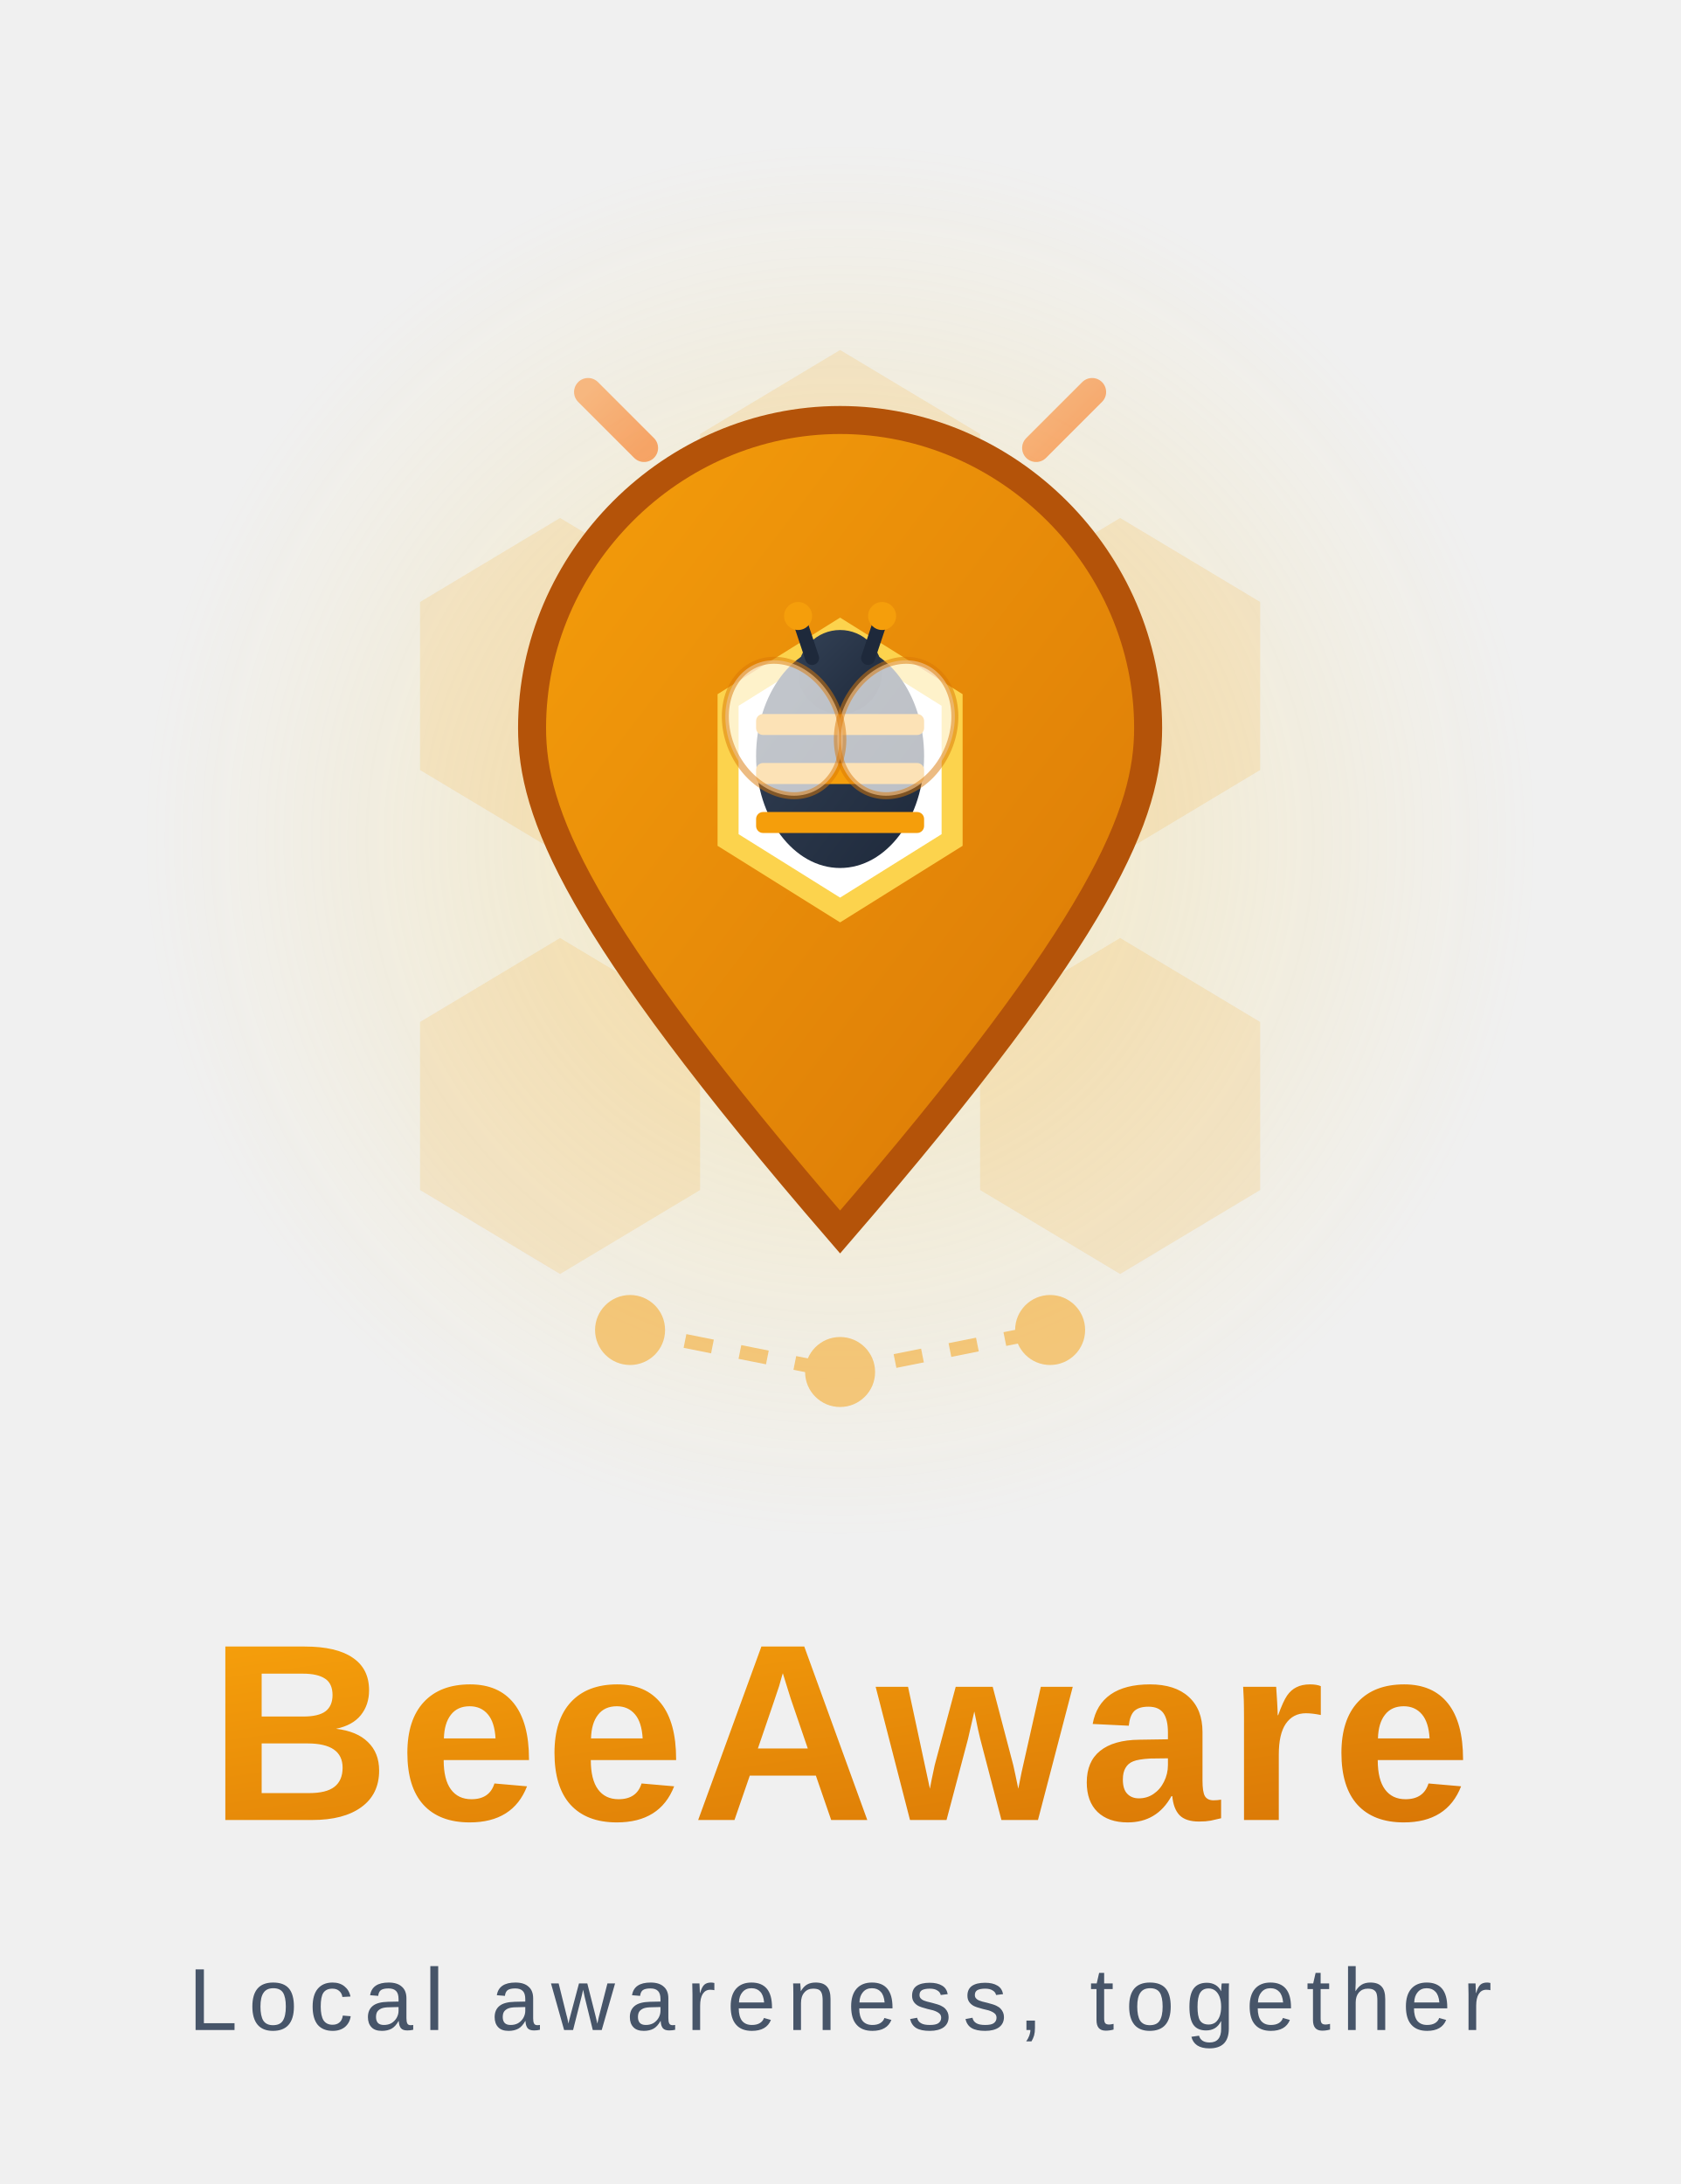
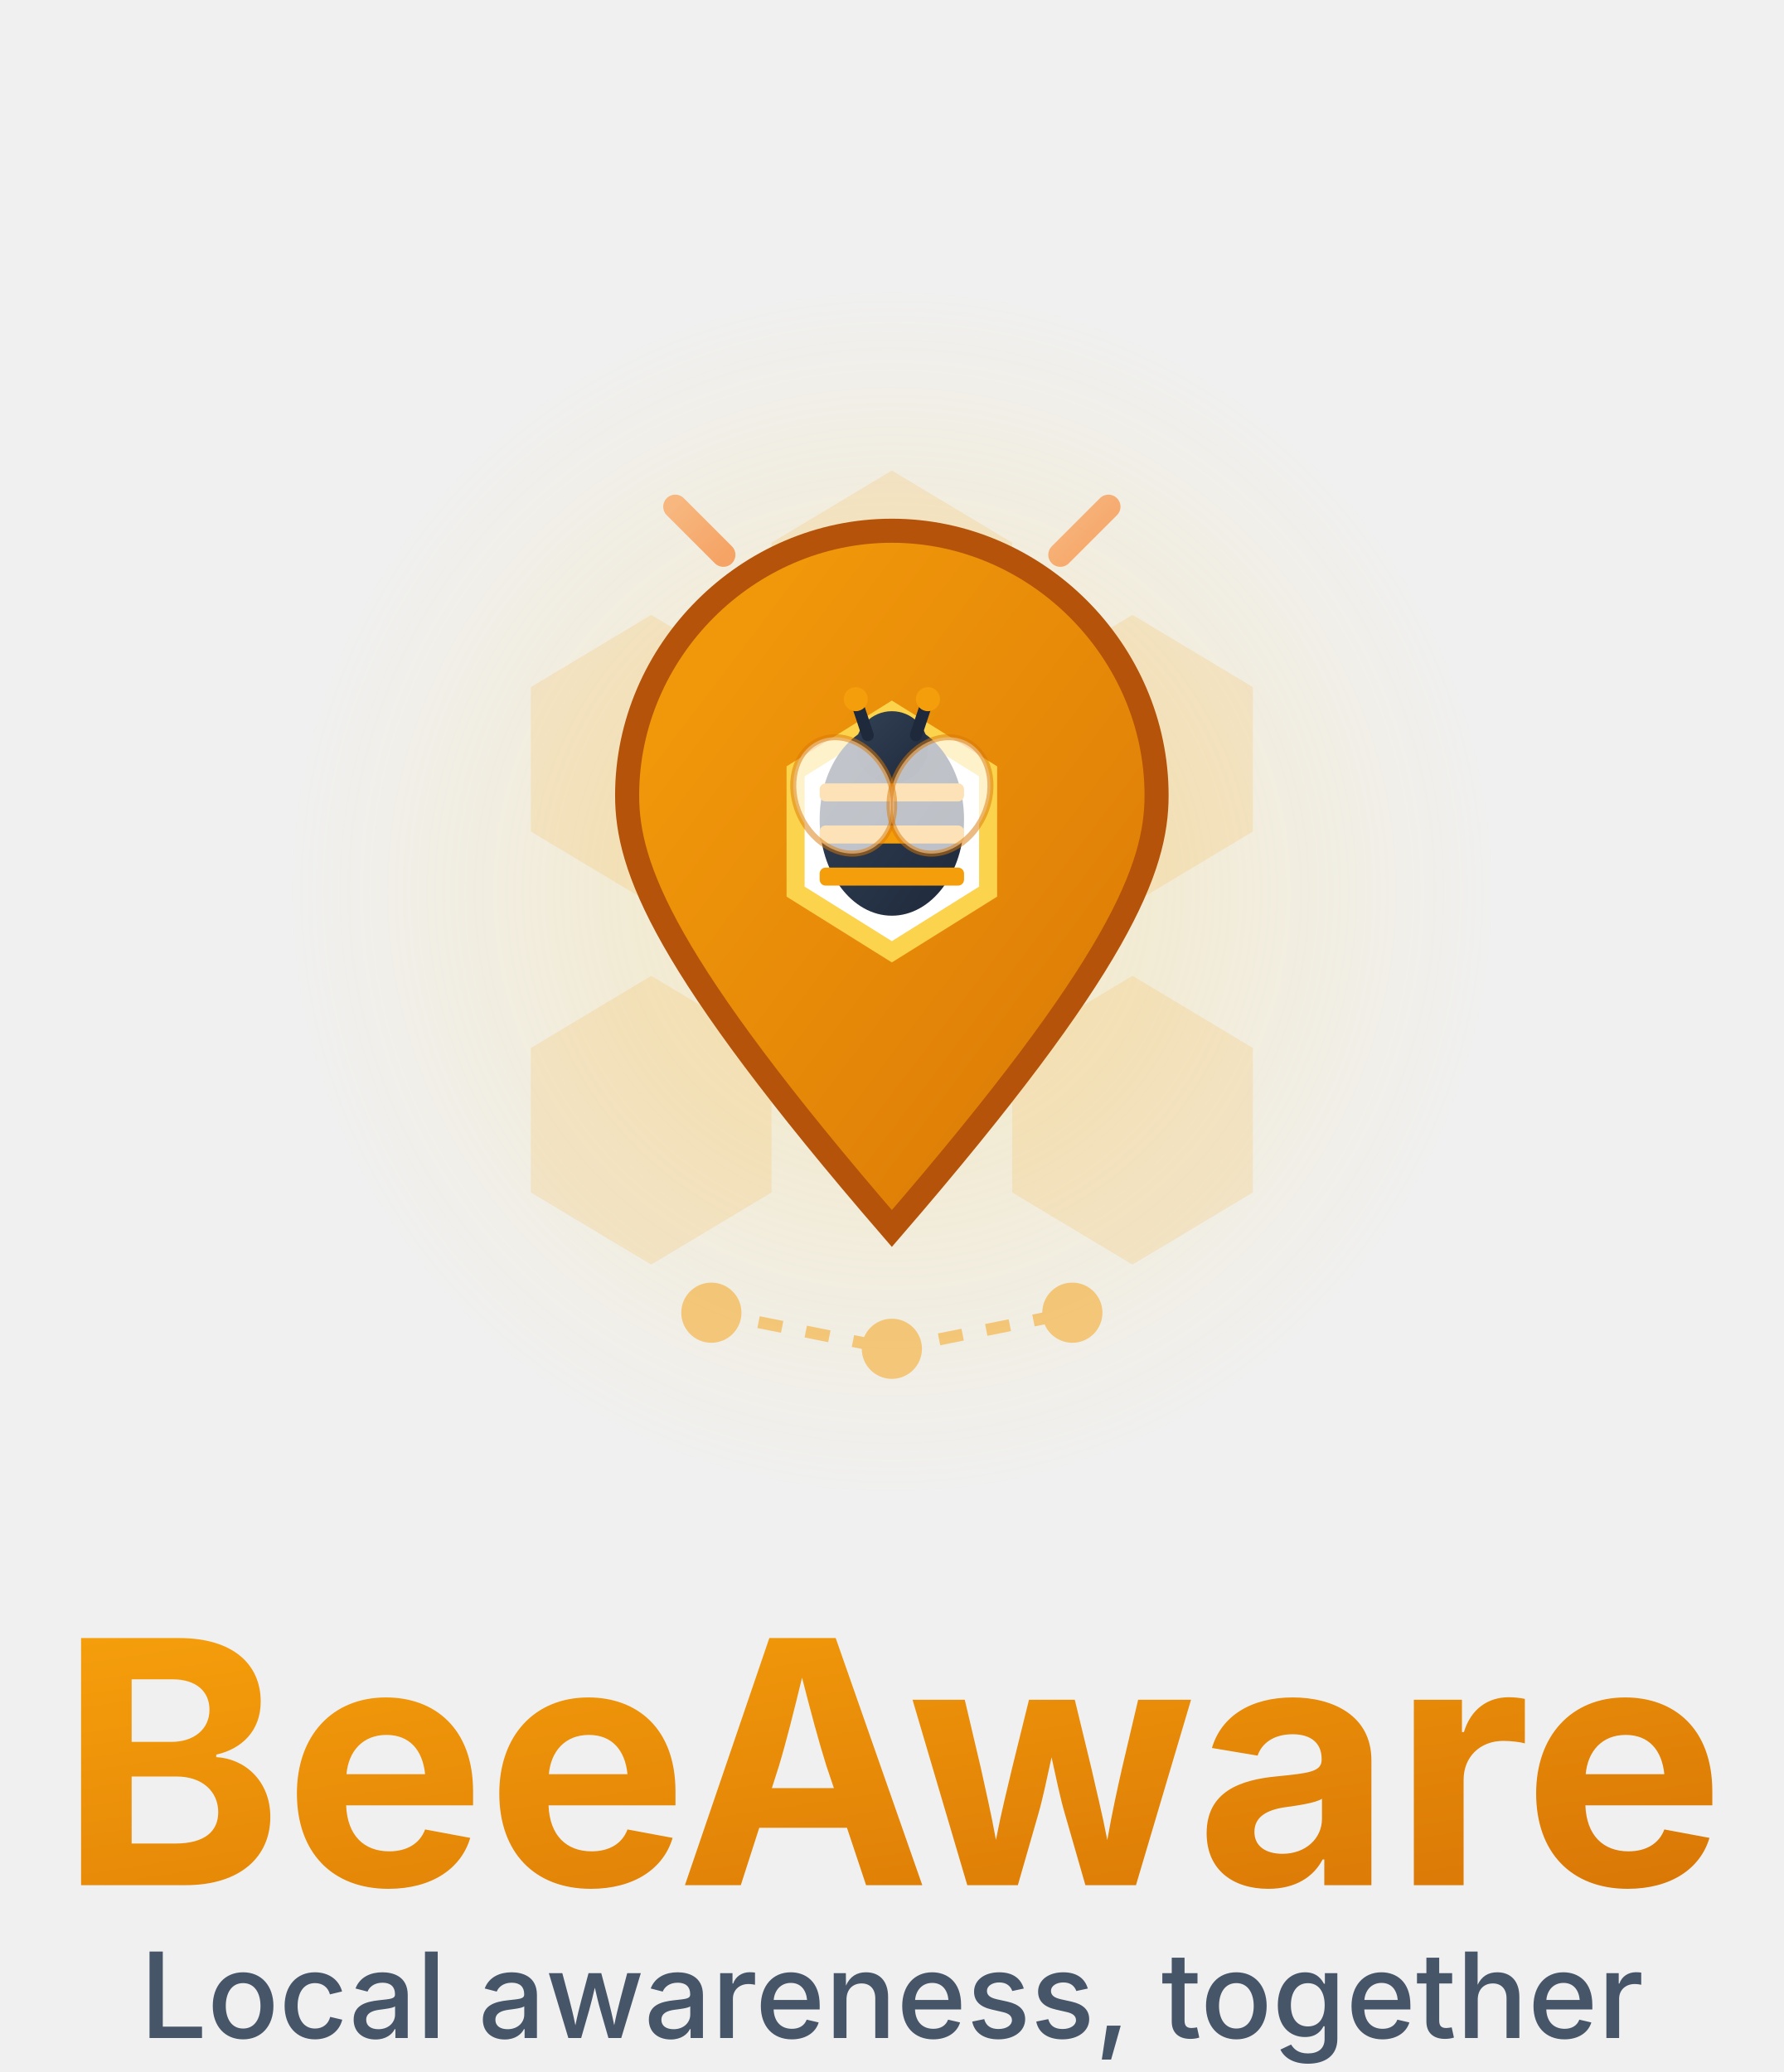
- <svg xmlns="http://www.w3.org/2000/svg" width="400" height="520" viewBox="0 0 120 156" fill="none">
-   <defs>
-     <linearGradient id="beeGradient" x1="0%" y1="0%" x2="100%" y2="100%">
-       <stop offset="0%" style="stop-color:#F59E0B;stop-opacity:1" />
-       <stop offset="100%" style="stop-color:#D97706;stop-opacity:1" />
-     </linearGradient>
-     <linearGradient id="orangeGradient" x1="0%" y1="0%" x2="100%" y2="100%">
-       <stop offset="0%" style="stop-color:#FB923C;stop-opacity:1" />
-       <stop offset="100%" style="stop-color:#F97316;stop-opacity:1" />
-     </linearGradient>
-     <linearGradient id="darkGradient" x1="0%" y1="0%" x2="100%" y2="100%">
-       <stop offset="0%" style="stop-color:#334155;stop-opacity:1" />
-       <stop offset="100%" style="stop-color:#1E293B;stop-opacity:1" />
-     </linearGradient>
-     <linearGradient id="textGradient" x1="0%" y1="0%" x2="100%" y2="100%">
-       <stop offset="0%" style="stop-color:#F59E0B;stop-opacity:1" />
-       <stop offset="100%" style="stop-color:#D97706;stop-opacity:1" />
-     </linearGradient>
-     <radialGradient id="glowGradient" cx="50%" cy="50%" r="50%">
-       <stop offset="0%" style="stop-color:#FCD34D;stop-opacity:0.3" />
-       <stop offset="100%" style="stop-color:#FCD34D;stop-opacity:0" />
-     </radialGradient>
-   </defs>
-   <g>
-     <circle cx="60" cy="60" r="50" fill="url(#glowGradient)" />
-     <g opacity="0.15">
-       <path d="M60 25 L70 31 L70 43 L60 49 L50 43 L50 31 Z" fill="#F59E0B" />
-       <path d="M40 37 L50 43 L50 55 L40 61 L30 55 L30 43 Z" fill="#F59E0B" />
-       <path d="M80 37 L90 43 L90 55 L80 61 L70 55 L70 43 Z" fill="#F59E0B" />
-       <path d="M40 67 L50 73 L50 85 L40 91 L30 85 L30 73 Z" fill="#F59E0B" />
-       <path d="M80 67 L90 73 L90 85 L80 91 L70 85 L70 73 Z" fill="#F59E0B" />
+ <svg xmlns="http://www.w3.org/2000/svg" width="420" height="488" viewBox="0 0 420 488">
+   <g transform="translate(40, 40) scale(2.833333)">
+     <defs data-fg-9eg5=":0:/src/app/components/BeeAwareLogo.tsx:29:11:772:1149:e:defs">
+       <linearGradient id="beeGradient" x1="0%" y1="0%" x2="100%" y2="100%" data-fg-9eg6=":0:/src/app/components/BeeAwareLogo.tsx:30:13:791:269:e:linearGradient">
+         <stop offset="0%" data-fg-9eg7=":0:/src/app/components/BeeAwareLogo.tsx:31:15:875:69:e:stop" style="stop-color: rgb(245, 158, 11); stop-opacity: 1;" />
+         <stop offset="100%" data-fg-9eg8=":0:/src/app/components/BeeAwareLogo.tsx:32:15:959:71:e:stop" style="stop-color: rgb(217, 119, 6); stop-opacity: 1;" />
+       </linearGradient>
+       <linearGradient id="orangeGradient" x1="0%" y1="0%" x2="100%" y2="100%" data-fg-9eg9=":0:/src/app/components/BeeAwareLogo.tsx:34:13:1073:272:e:linearGradient">
+         <stop offset="0%" data-fg-9eg10=":0:/src/app/components/BeeAwareLogo.tsx:35:15:1160:69:e:stop" style="stop-color: rgb(251, 146, 60); stop-opacity: 1;" />
+         <stop offset="100%" data-fg-9eg11=":0:/src/app/components/BeeAwareLogo.tsx:36:15:1244:71:e:stop" style="stop-color: rgb(249, 115, 22); stop-opacity: 1;" />
+       </linearGradient>
+       <linearGradient id="darkGradient" x1="0%" y1="0%" x2="100%" y2="100%" data-fg-9eg12=":0:/src/app/components/BeeAwareLogo.tsx:38:13:1358:270:e:linearGradient">
+         <stop offset="0%" data-fg-9eg13=":0:/src/app/components/BeeAwareLogo.tsx:39:15:1443:69:e:stop" style="stop-color: rgb(51, 65, 85); stop-opacity: 1;" />
+         <stop offset="100%" data-fg-9eg14=":0:/src/app/components/BeeAwareLogo.tsx:40:15:1527:71:e:stop" style="stop-color: rgb(30, 41, 59); stop-opacity: 1;" />
+       </linearGradient>
+       <radialGradient id="glowGradient" cx="50%" cy="50%" r="50%" data-fg-9eg15=":0:/src/app/components/BeeAwareLogo.tsx:42:13:1641:262:e:radialGradient">
+         <stop offset="0%" data-fg-9eg16=":0:/src/app/components/BeeAwareLogo.tsx:43:15:1716:71:e:stop" style="stop-color: rgb(252, 211, 77); stop-opacity: 0.3;" />
+         <stop offset="100%" data-fg-9eg17=":0:/src/app/components/BeeAwareLogo.tsx:44:15:1802:71:e:stop" style="stop-color: rgb(252, 211, 77); stop-opacity: 0;" />
+       </radialGradient>
+     </defs>
+     <circle cx="60" cy="60" r="50" fill="url(#glowGradient)" data-fg-9eg19=":0:/src/app/components/BeeAwareLogo.tsx:49:11:1963:59:e:circle" />
+     <g opacity="0.15" data-fg-9eg21=":0:/src/app/components/BeeAwareLogo.tsx:52:11:2118:453:e:g">
+       <path d="M60 25 L70 31 L70 43 L60 49 L50 43 L50 31 Z" fill="#F59E0B" data-fg-9eg22=":0:/src/app/components/BeeAwareLogo.tsx:53:13:2149:71:e:path" />
+       <path d="M40 37 L50 43 L50 55 L40 61 L30 55 L30 43 Z" fill="#F59E0B" data-fg-9eg23=":0:/src/app/components/BeeAwareLogo.tsx:54:13:2233:71:e:path" />
+       <path d="M80 37 L90 43 L90 55 L80 61 L70 55 L70 43 Z" fill="#F59E0B" data-fg-9eg24=":0:/src/app/components/BeeAwareLogo.tsx:55:13:2317:71:e:path" />
+       <path d="M40 67 L50 73 L50 85 L40 91 L30 85 L30 73 Z" fill="#F59E0B" data-fg-9eg25=":0:/src/app/components/BeeAwareLogo.tsx:56:13:2401:71:e:path" />
+       <path d="M80 67 L90 73 L90 85 L80 91 L70 85 L70 73 Z" fill="#F59E0B" data-fg-9eg26=":0:/src/app/components/BeeAwareLogo.tsx:57:13:2485:71:e:path" />
    </g>
-     <path d="M60 30 C48 30 38 40 38 52 C38 58 41 66 60 88 C79 66 82 58 82 52 C82 40 72 30 60 30 Z" fill="url(#beeGradient)" stroke="#B45309" stroke-width="2" />
-     <path d="M60 45 L68 50 L68 60 L60 65 L52 60 L52 50 Z" fill="white" stroke="#FCD34D" stroke-width="1.5" />
-     <g>
-       <ellipse cx="60" cy="54" rx="6" ry="8" fill="url(#darkGradient)" />
-       <rect x="54" y="51" width="12" height="1.5" fill="#F59E0B" rx="0.5" />
-       <rect x="54" y="54.5" width="12" height="1.5" fill="#F59E0B" rx="0.5" />
-       <rect x="54" y="58" width="12" height="1.5" fill="#F59E0B" rx="0.5" />
-       <circle cx="60" cy="48" r="3" fill="url(#darkGradient)" />
-       <line x1="58" y1="47" x2="57" y2="44" stroke="#1E293B" stroke-width="1" stroke-linecap="round" />
-       <line x1="62" y1="47" x2="63" y2="44" stroke="#1E293B" stroke-width="1" stroke-linecap="round" />
-       <circle cx="57" cy="44" r="1" fill="#F59E0B" />
-       <circle cx="63" cy="44" r="1" fill="#F59E0B" />
-       <ellipse cx="56" cy="52" rx="4" ry="5" fill="white" opacity="0.7" transform="rotate(-25 56 52)" />
-       <ellipse cx="64" cy="52" rx="4" ry="5" fill="white" opacity="0.7" transform="rotate(25 64 52)" />
-       <ellipse cx="56" cy="52" rx="4" ry="5" fill="none" stroke="#D97706" stroke-width="0.5" opacity="0.5" transform="rotate(-25 56 52)" />
-       <ellipse cx="64" cy="52" rx="4" ry="5" fill="none" stroke="#D97706" stroke-width="0.5" opacity="0.5" transform="rotate(25 64 52)" />
+     <path d="M60 30 C48 30 38 40 38 52 C38 58 41 66 60 88 C79 66 82 58 82 52 C82 40 72 30 60 30 Z" fill="url(#beeGradient)" stroke="#B45309" stroke-width="2" data-fg-9eg28=":0:/src/app/components/BeeAwareLogo.tsx:61:11:2620:213:e:path" />
+     <path d="M60 45 L68 50 L68 60 L60 65 L52 60 L52 50 Z" fill="white" stroke="#FCD34D" stroke-width="1.5" data-fg-9eg30=":0:/src/app/components/BeeAwareLogo.tsx:69:11:2902:162:e:path" />
+     <g data-fg-9eg32=":0:/src/app/components/BeeAwareLogo.tsx:77:11:3118:1505:e:g">
+       <ellipse cx="60" cy="54" rx="6" ry="8" fill="url(#darkGradient)" data-fg-9eg34=":0:/src/app/components/BeeAwareLogo.tsx:79:13:3192:67:e:ellipse" />
+       <rect x="54" y="51" width="12" height="1.5" fill="#F59E0B" rx="0.5" data-fg-9eg36=":0:/src/app/components/BeeAwareLogo.tsx:82:13:3317:70:e:rect" />
+       <rect x="54" y="54.5" width="12" height="1.5" fill="#F59E0B" rx="0.5" data-fg-9eg37=":0:/src/app/components/BeeAwareLogo.tsx:83:13:3400:72:e:rect" />
+       <rect x="54" y="58" width="12" height="1.5" fill="#F59E0B" rx="0.5" data-fg-9eg38=":0:/src/app/components/BeeAwareLogo.tsx:84:13:3485:70:e:rect" />
+       <circle cx="60" cy="48" r="3" fill="url(#darkGradient)" data-fg-9eg40=":0:/src/app/components/BeeAwareLogo.tsx:87:13:3610:58:e:circle" />
+       <line x1="58" y1="47" x2="57" y2="44" stroke="#1E293B" stroke-width="1" stroke-linecap="round" data-fg-9eg42=":0:/src/app/components/BeeAwareLogo.tsx:90:13:3723:95:e:line" />
+       <line x1="62" y1="47" x2="63" y2="44" stroke="#1E293B" stroke-width="1" stroke-linecap="round" data-fg-9eg43=":0:/src/app/components/BeeAwareLogo.tsx:91:13:3831:95:e:line" />
+       <circle cx="57" cy="44" r="1" fill="#F59E0B" data-fg-9eg44=":0:/src/app/components/BeeAwareLogo.tsx:92:13:3939:47:e:circle" />
+       <circle cx="63" cy="44" r="1" fill="#F59E0B" data-fg-9eg45=":0:/src/app/components/BeeAwareLogo.tsx:93:13:3999:47:e:circle" />
+       <ellipse cx="56" cy="52" rx="4" ry="5" fill="white" opacity="0.7" transform="rotate(-25 56 52)" data-fg-9eg47=":0:/src/app/components/BeeAwareLogo.tsx:96:13:4111:98:e:ellipse" />
+       <ellipse cx="64" cy="52" rx="4" ry="5" fill="white" opacity="0.7" transform="rotate(25 64 52)" data-fg-9eg48=":0:/src/app/components/BeeAwareLogo.tsx:97:13:4222:97:e:ellipse" />
+       <ellipse cx="56" cy="52" rx="4" ry="5" fill="none" stroke="#D97706" stroke-width="0.5" opacity="0.5" transform="rotate(-25 56 52)" data-fg-9eg49=":0:/src/app/components/BeeAwareLogo.tsx:98:13:4332:132:e:ellipse" />
+       <ellipse cx="64" cy="52" rx="4" ry="5" fill="none" stroke="#D97706" stroke-width="0.5" opacity="0.5" transform="rotate(25 64 52)" data-fg-9eg50=":0:/src/app/components/BeeAwareLogo.tsx:99:13:4477:131:e:ellipse" />
    </g>
-     <g opacity="0.6">
-       <line x1="60" y1="20" x2="60" y2="26" stroke="url(#orangeGradient)" stroke-width="2" stroke-linecap="round" />
-       <line x1="78" y1="28" x2="74" y2="32" stroke="url(#orangeGradient)" stroke-width="2" stroke-linecap="round" />
-       <line x1="42" y1="28" x2="46" y2="32" stroke="url(#orangeGradient)" stroke-width="2" stroke-linecap="round" />
-       <line x1="86" y1="52" x2="80" y2="52" stroke="url(#orangeGradient)" stroke-width="2" stroke-linecap="round" />
-       <line x1="34" y1="52" x2="40" y2="52" stroke="url(#orangeGradient)" stroke-width="2" stroke-linecap="round" />
+     <g opacity="0.6" data-fg-9eg52=":0:/src/app/components/BeeAwareLogo.tsx:103:11:4689:637:e:g">
+       <line x1="60" y1="20" x2="60" y2="26" stroke="url(#orangeGradient)" stroke-width="2" stroke-linecap="round" data-fg-9eg53=":0:/src/app/components/BeeAwareLogo.tsx:104:13:4719:108:e:line" />
+       <line x1="78" y1="28" x2="74" y2="32" stroke="url(#orangeGradient)" stroke-width="2" stroke-linecap="round" data-fg-9eg54=":0:/src/app/components/BeeAwareLogo.tsx:105:13:4840:108:e:line" />
+       <line x1="42" y1="28" x2="46" y2="32" stroke="url(#orangeGradient)" stroke-width="2" stroke-linecap="round" data-fg-9eg55=":0:/src/app/components/BeeAwareLogo.tsx:106:13:4961:108:e:line" />
+       <line x1="86" y1="52" x2="80" y2="52" stroke="url(#orangeGradient)" stroke-width="2" stroke-linecap="round" data-fg-9eg56=":0:/src/app/components/BeeAwareLogo.tsx:107:13:5082:108:e:line" />
+       <line x1="34" y1="52" x2="40" y2="52" stroke="url(#orangeGradient)" stroke-width="2" stroke-linecap="round" data-fg-9eg57=":0:/src/app/components/BeeAwareLogo.tsx:108:13:5203:108:e:line" />
    </g>
-     <g opacity="0.5">
-       <circle cx="45" cy="95" r="2.5" fill="#F59E0B" />
-       <circle cx="60" cy="98" r="2.5" fill="#F59E0B" />
-       <circle cx="75" cy="95" r="2.5" fill="#F59E0B" />
-       <line x1="45" y1="95" x2="60" y2="98" stroke="#F59E0B" stroke-width="1" stroke-dasharray="2,2" />
-       <line x1="60" y1="98" x2="75" y2="95" stroke="#F59E0B" stroke-width="1" stroke-dasharray="2,2" />
+     <g opacity="0.5" data-fg-9eg59=":0:/src/app/components/BeeAwareLogo.tsx:112:11:5392:434:e:g">
+       <circle cx="45" cy="95" r="2.5" fill="#F59E0B" data-fg-9eg60=":0:/src/app/components/BeeAwareLogo.tsx:113:13:5422:49:e:circle" />
+       <circle cx="60" cy="98" r="2.5" fill="#F59E0B" data-fg-9eg61=":0:/src/app/components/BeeAwareLogo.tsx:114:13:5484:49:e:circle" />
+       <circle cx="75" cy="95" r="2.5" fill="#F59E0B" data-fg-9eg62=":0:/src/app/components/BeeAwareLogo.tsx:115:13:5546:49:e:circle" />
+       <line x1="45" y1="95" x2="60" y2="98" stroke="#F59E0B" stroke-width="1" stroke-dasharray="2,2" data-fg-9eg63=":0:/src/app/components/BeeAwareLogo.tsx:116:13:5608:95:e:line" />
+       <line x1="60" y1="98" x2="75" y2="95" stroke="#F59E0B" stroke-width="1" stroke-dasharray="2,2" data-fg-9eg64=":0:/src/app/components/BeeAwareLogo.tsx:117:13:5716:95:e:line" />
    </g>
  </g>
-   <g>
-     <text x="60" y="130" text-anchor="middle" font-family="Arial, sans-serif" font-size="18" font-weight="bold" fill="url(#textGradient)" letter-spacing="0.5">BeeAware</text>
-     <text x="60" y="145" text-anchor="middle" font-family="Arial, sans-serif" font-size="6.3" font-weight="500" fill="#475569" letter-spacing="0.8">Local awareness, together</text>
+   <g transform="translate(40, 380)">
+     <defs>
+       <linearGradient id="textGradient" x1="0%" y1="0%" x2="100%" y2="100%">
+         <stop offset="0%" style="stop-color:#F59E0B;stop-opacity:1" />
+         <stop offset="100%" style="stop-color:#D97706;stop-opacity:1" />
+       </linearGradient>
+     </defs>
+     <text x="170" y="64" text-anchor="middle" font-family="system-ui, -apple-system, sans-serif" font-size="80" font-weight="bold" fill="url(#textGradient)">BeeAware</text>
+     <text x="170" y="100" text-anchor="middle" font-family="system-ui, -apple-system, sans-serif" font-size="28" font-weight="500" fill="#475569">Local awareness, together</text>
  </g>
</svg>
